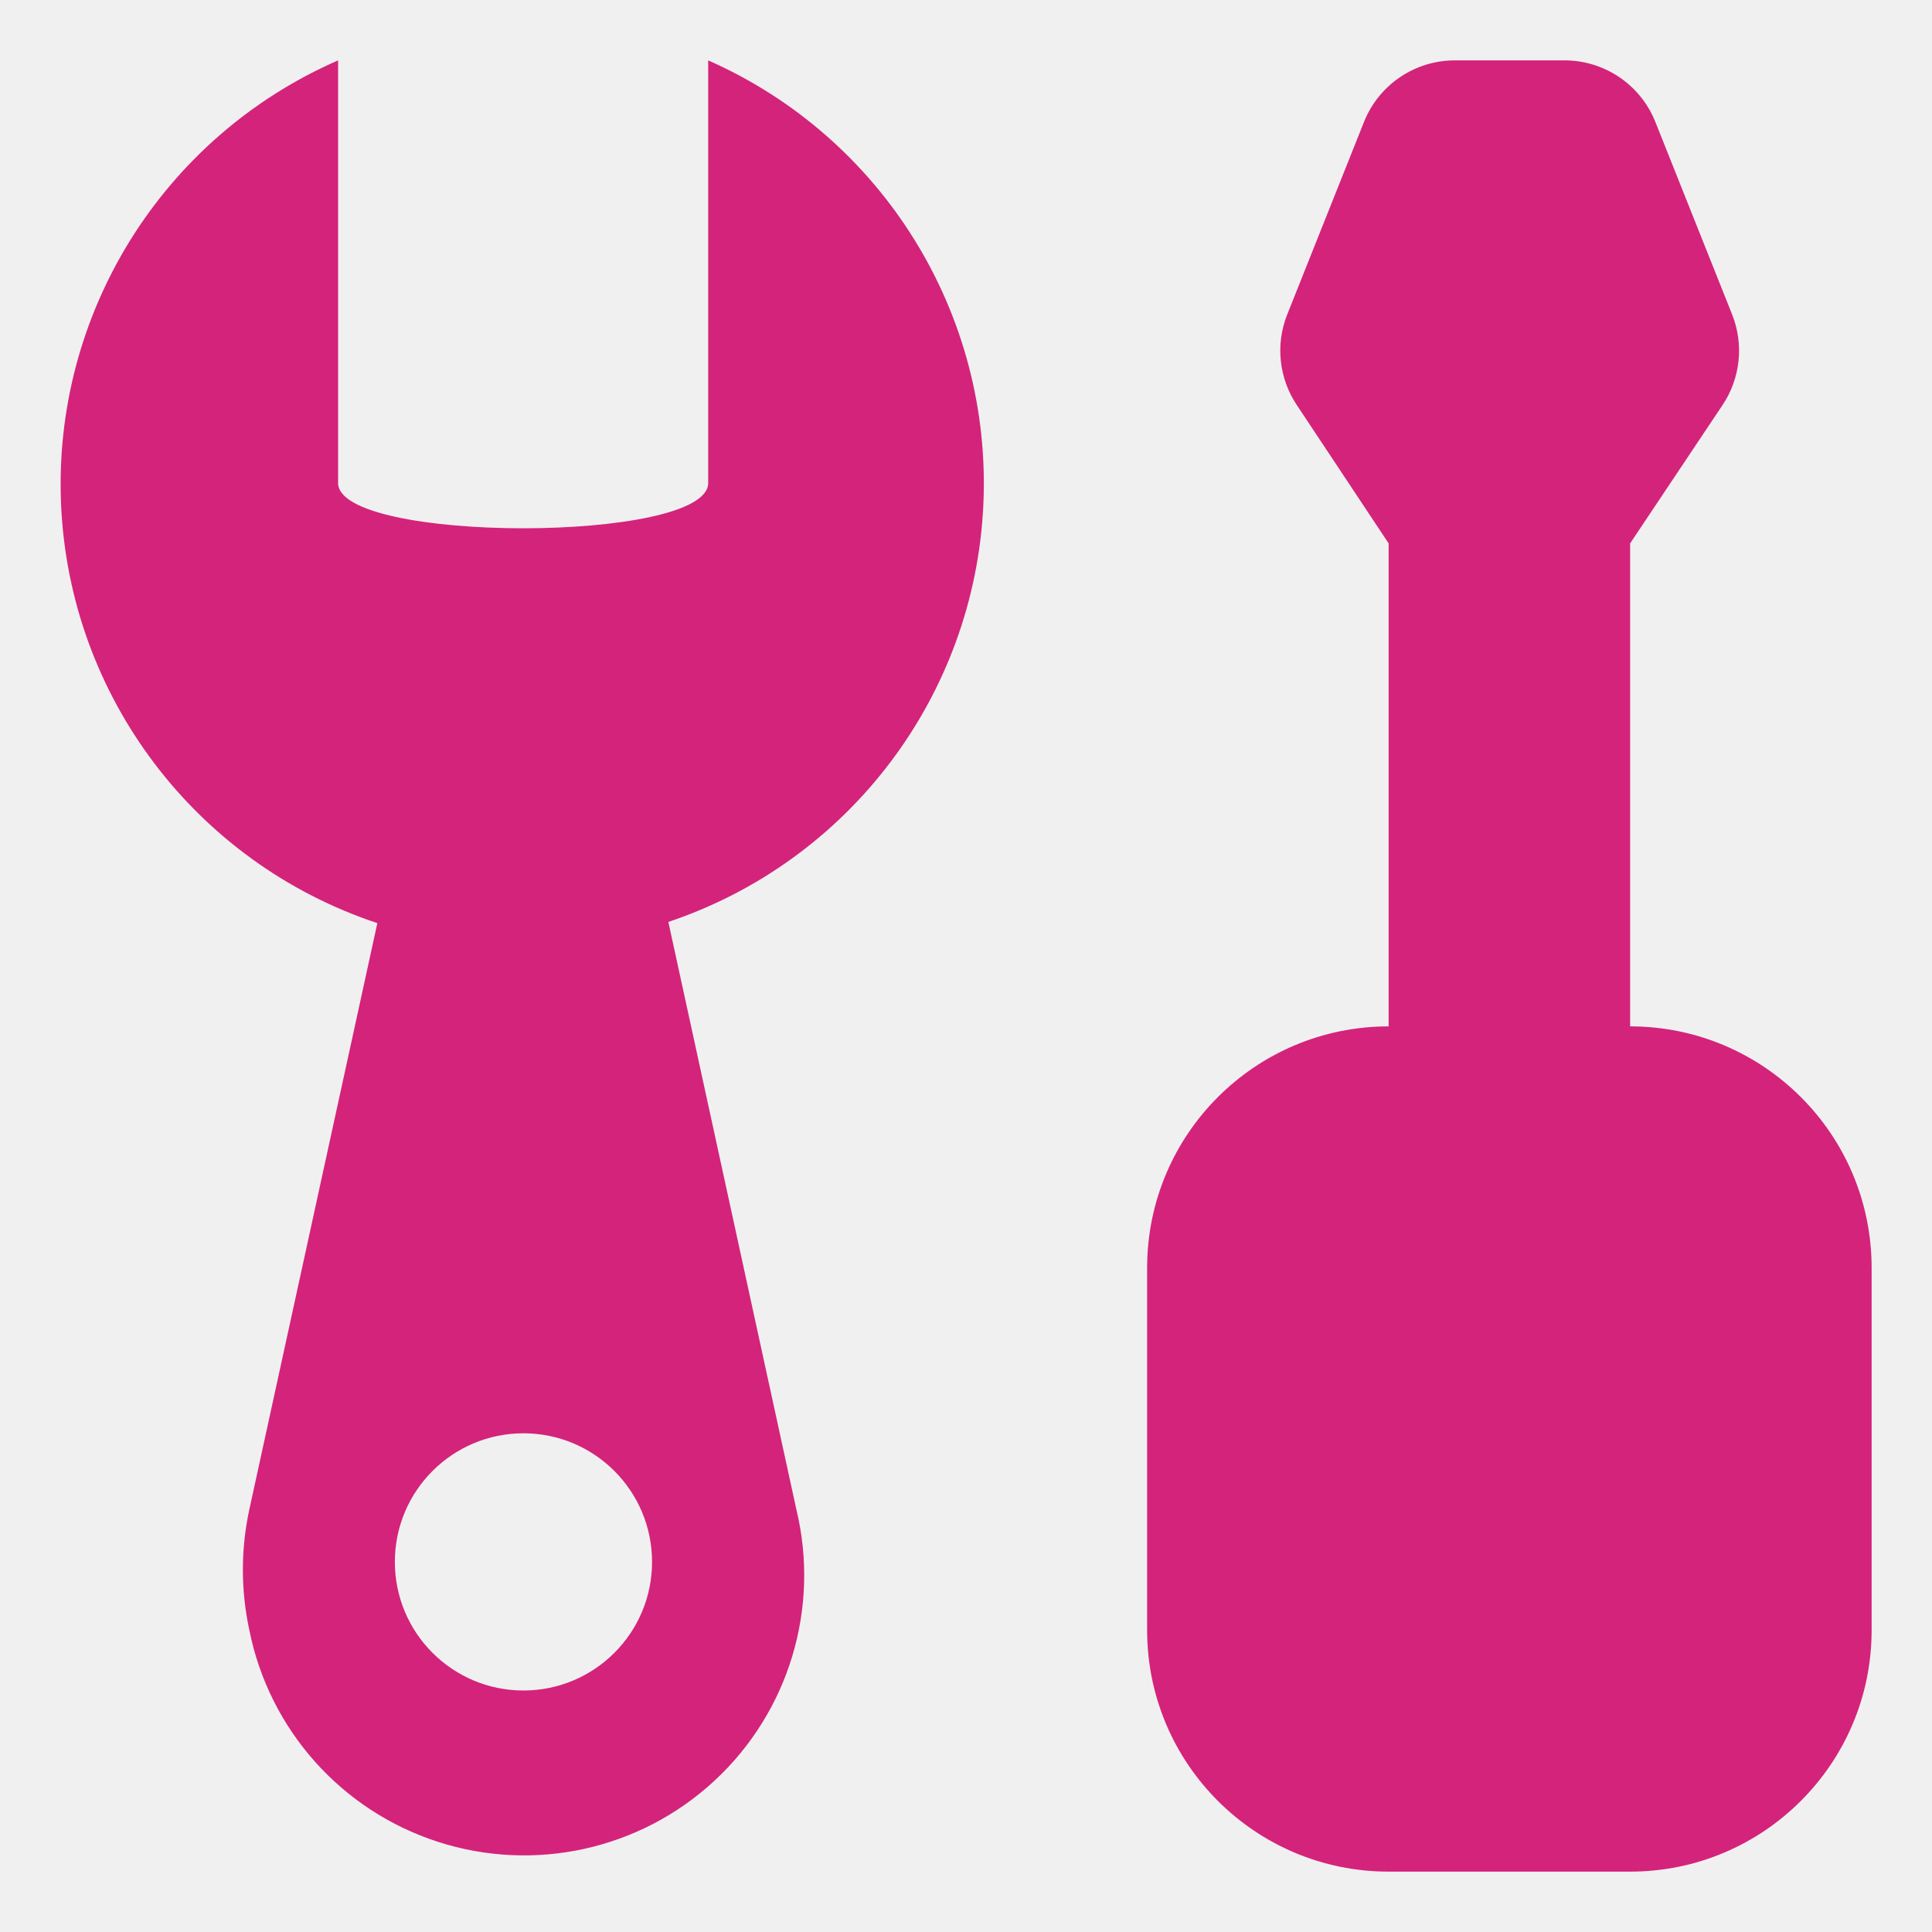
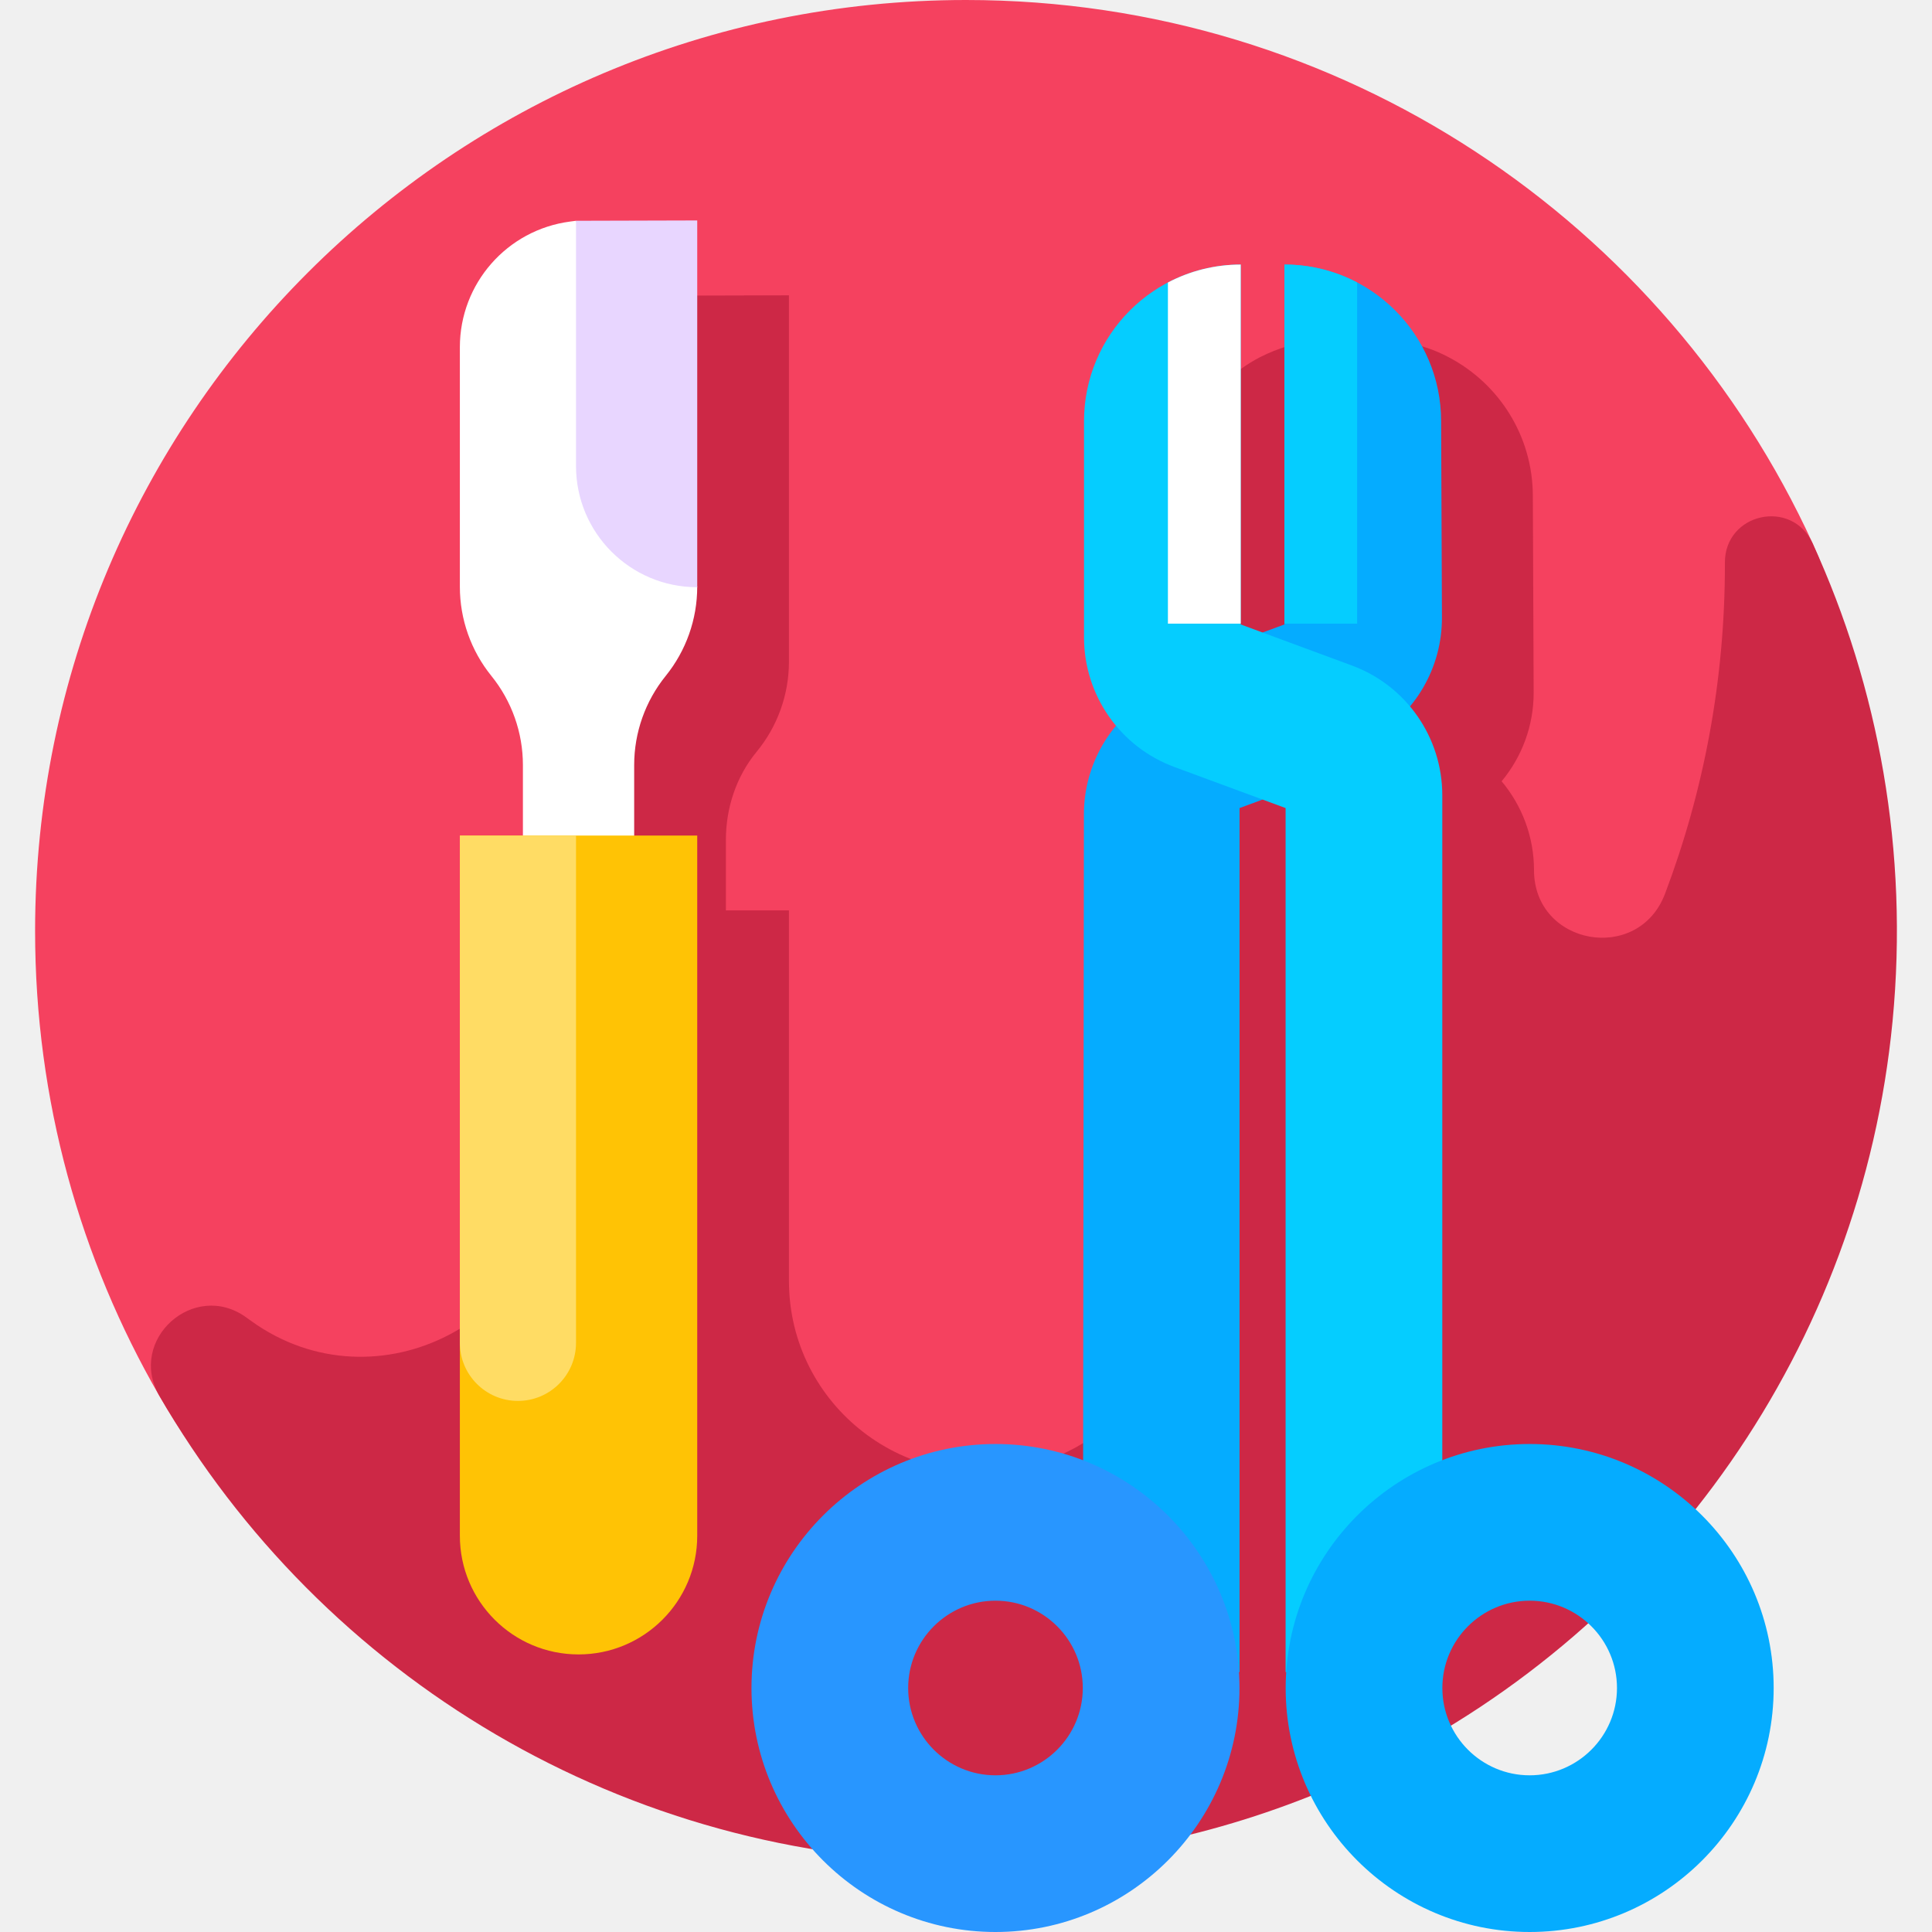
- <svg xmlns="http://www.w3.org/2000/svg" t="1747830156768" class="icon" viewBox="0 0 1024 1024" version="1.1" p-id="10023" width="200" height="200">
-   <path d="M375.36 32v224c0 32-196.16 32-196.16 0V32a245.12 245.12 0 0 0 20.8 457.28L132.16 800a151.04 151.04 0 0 0 0 64 148.48 148.48 0 1 0 289.92-64l-67.84-311.36A245.12 245.12 0 0 0 375.36 32zM277.44 896a68.16 68.16 0 1 1 68.16-68.16A68.16 68.16 0 0 1 277.44 896zM864 544V288l48.96-73.28a51.84 51.84 0 0 0 5.12-48L877.12 64a51.84 51.84 0 0 0-48-32H771.2a51.84 51.84 0 0 0-48 32l-40.96 102.72a51.84 51.84 0 0 0 5.12 48L736 288v256a128 128 0 0 0-128 128v192a128 128 0 0 0 128 128h128a128 128 0 0 0 128-128v-192a128 128 0 0 0-128-128z" fill="#d4237a" p-id="10024" />
+ <svg xmlns="http://www.w3.org/2000/svg" t="1748699005527" class="icon" viewBox="0 0 1024 1024" version="1.1" p-id="15625" width="16" height="16">
+   <path d="M976.486 493.404c0 272.499-176.364 447.548-448.863 447.548-182.756 0-357.927-53.507-443.194-201.156C42.56 667.292 18.602 583.145 18.602 493.404 18.602 220.904 239.507 0 512.006 0c199.247 0 370.91 118.102 448.803 288.121 28.637 62.508 15.678 132.031 15.678 205.283z" fill="#F5415F" p-id="15626" />
+   <path d="M960.787 288.131l-0.128-0.273c-11.011-23.764-46.483-15.926-46.425 10.317l0.002 1.111c0 61.397-11.221 120.168-31.722 174.385-14.134 37.383-69.463 27.454-69.463-12.512 0-17.624-6.332-34.157-17.159-47.067 10.843-13.034 17.051-29.637 16.978-47.147l-0.435-103.992c0-31.954-18.057-59.677-44.515-73.565-0.605-0.225-16.028-9.483-38.533-9.483v190.746L718.033 374.849l-0.182 0.104-11.642-4.3V179.908c-1.912 0.309-17.756-1.026-38.583 9.51-26.43 13.895-44.465 41.604-44.465 73.539v114.511c0 17.54 6.266 33.999 16.997 46.882a73.228 73.228 0 0 0-17.049 46.836l-0.255 207.248c-0.056 46.106-31.269 86.211-75.85 97.972-0.674 0.178-1.347 0.353-2.023 0.529-64.189 16.638-126.823-31.788-126.823-98.098v-196.297h-33.418V445.169c0-16.956 5.49-33.61 16.275-46.696a75.09 75.09 0 0 0 17.139-47.55l0.004-0.004V156.525l-64.248 0.176-3.151 0.415c-33.42 4.39-58.408 32.874-58.408 66.583v127.012c0 16.932 5.452 33.586 16.233 46.646a75.096 75.096 0 0 1 17.185 47.812v37.371h-33.418v135.315c0 81.827-92.666 130.119-159.112 82.365-0.864-0.619-1.724-1.243-2.584-1.87-27.711-20.188-63.34 11.741-46.195 41.432 86.159 149.21 246.621 247.028 427.549 247.028 68.441 0 133.621-13.944 192.871-39.131a501.757 501.757 0 0 0 25.207-11.594c151.299-74.677 256.477-223.017 273.015-394.885 8.634-89.866-7.381-176.847-42.314-253.067zM730.004 683.789a494.583 494.583 0 0 1-24.407 18.468V467.974l11.897-4.394 0.245-0.136 12.268 4.53V683.789z" fill="#CD2846" p-id="15627" />
+   <path d="M656.986 886.24h-83.048l0.559-454.738a73.266 73.266 0 0 1 37.196-63.682l57.731-32.654 11.356-4.194V140.224c45.866 0 83.048 37.182 83.048 83.048l0.433 103.992a73.268 73.268 0 0 1-37.493 64.246l-57.887 32.387-11.897 4.394v457.95z" fill="#05ACFF" p-id="15628" />
+   <path d="M527.625 1024c-71.31 0-129.325-58.015-129.325-129.325s58.015-129.323 129.325-129.323 129.325 58.013 129.325 129.323-58.015 129.325-129.325 129.325z m0-175.6c-25.518 0-46.275 20.757-46.275 46.275s20.759 46.277 46.275 46.277c25.518 0 46.277-20.759 46.277-46.277s-20.761-46.275-46.277-46.275z" fill="#2896FF" p-id="15629" />
+   <path d="M764.442 886.24h-83.048V428.292l-58.962-21.777a73.268 73.268 0 0 1-47.882-68.73v-114.513c0-45.866 37.182-83.048 83.048-83.048v190.746l58.962 21.777a73.268 73.268 0 0 1 47.882 68.73z" fill="#05CDFF" p-id="15630" />
+   <path d="M810.755 1024c-71.31 0-129.325-58.015-129.325-129.325s58.015-129.323 129.325-129.323 129.325 58.013 129.325 129.323-58.015 129.325-129.325 129.325z m0-175.6c-25.518 0-46.277 20.757-46.277 46.275s20.759 46.277 46.277 46.277 46.277-20.759 46.277-46.277-20.761-46.275-46.277-46.275z" fill="#05ACFF" p-id="15631" />
+   <path d="M657.6 140.224c-13.932 0-27.051 3.448-38.583 9.51v180.82h38.583z" fill="#FFFFFF" p-id="15632" />
+   <path d="M680.78 140.224v190.329h38.533V149.707a82.669 82.669 0 0 0-38.533-9.483z" fill="#05CDFF" p-id="15633" />
+   <path d="M337.422 180.964l-32.125-63.947-3.151 0.415c-33.422 4.39-58.408 32.876-58.408 66.583v127.012a75.104 75.104 0 0 0 16.708 47.229 75.104 75.104 0 0 1 16.708 47.229v107.101h58.972v-107.101a75.104 75.104 0 0 1 16.708-47.229 75.104 75.104 0 0 0 16.708-47.229z" fill="#FFFFFF" p-id="15634" />
+   <path d="M369.543 311.237l0.004-0.004V116.841l-64.248 0.176v129.976c0 35.48 28.761 64.244 64.244 64.244z" fill="#E8D6FF" p-id="15635" />
+   <path d="M306.643 876.877c-34.741 0-62.905-28.164-62.905-62.905V442.855h125.809v371.119c0 34.739-28.164 62.903-62.905 62.903z" fill="#FFC305" p-id="15636" />
+   <path d="M274.52 742.514c-16.999 0-30.78-13.781-30.78-30.78V442.855h61.559v268.879c0 16.999-13.781 30.78-30.78 30.78z" fill="#FFDC64" p-id="15637" />
</svg>
